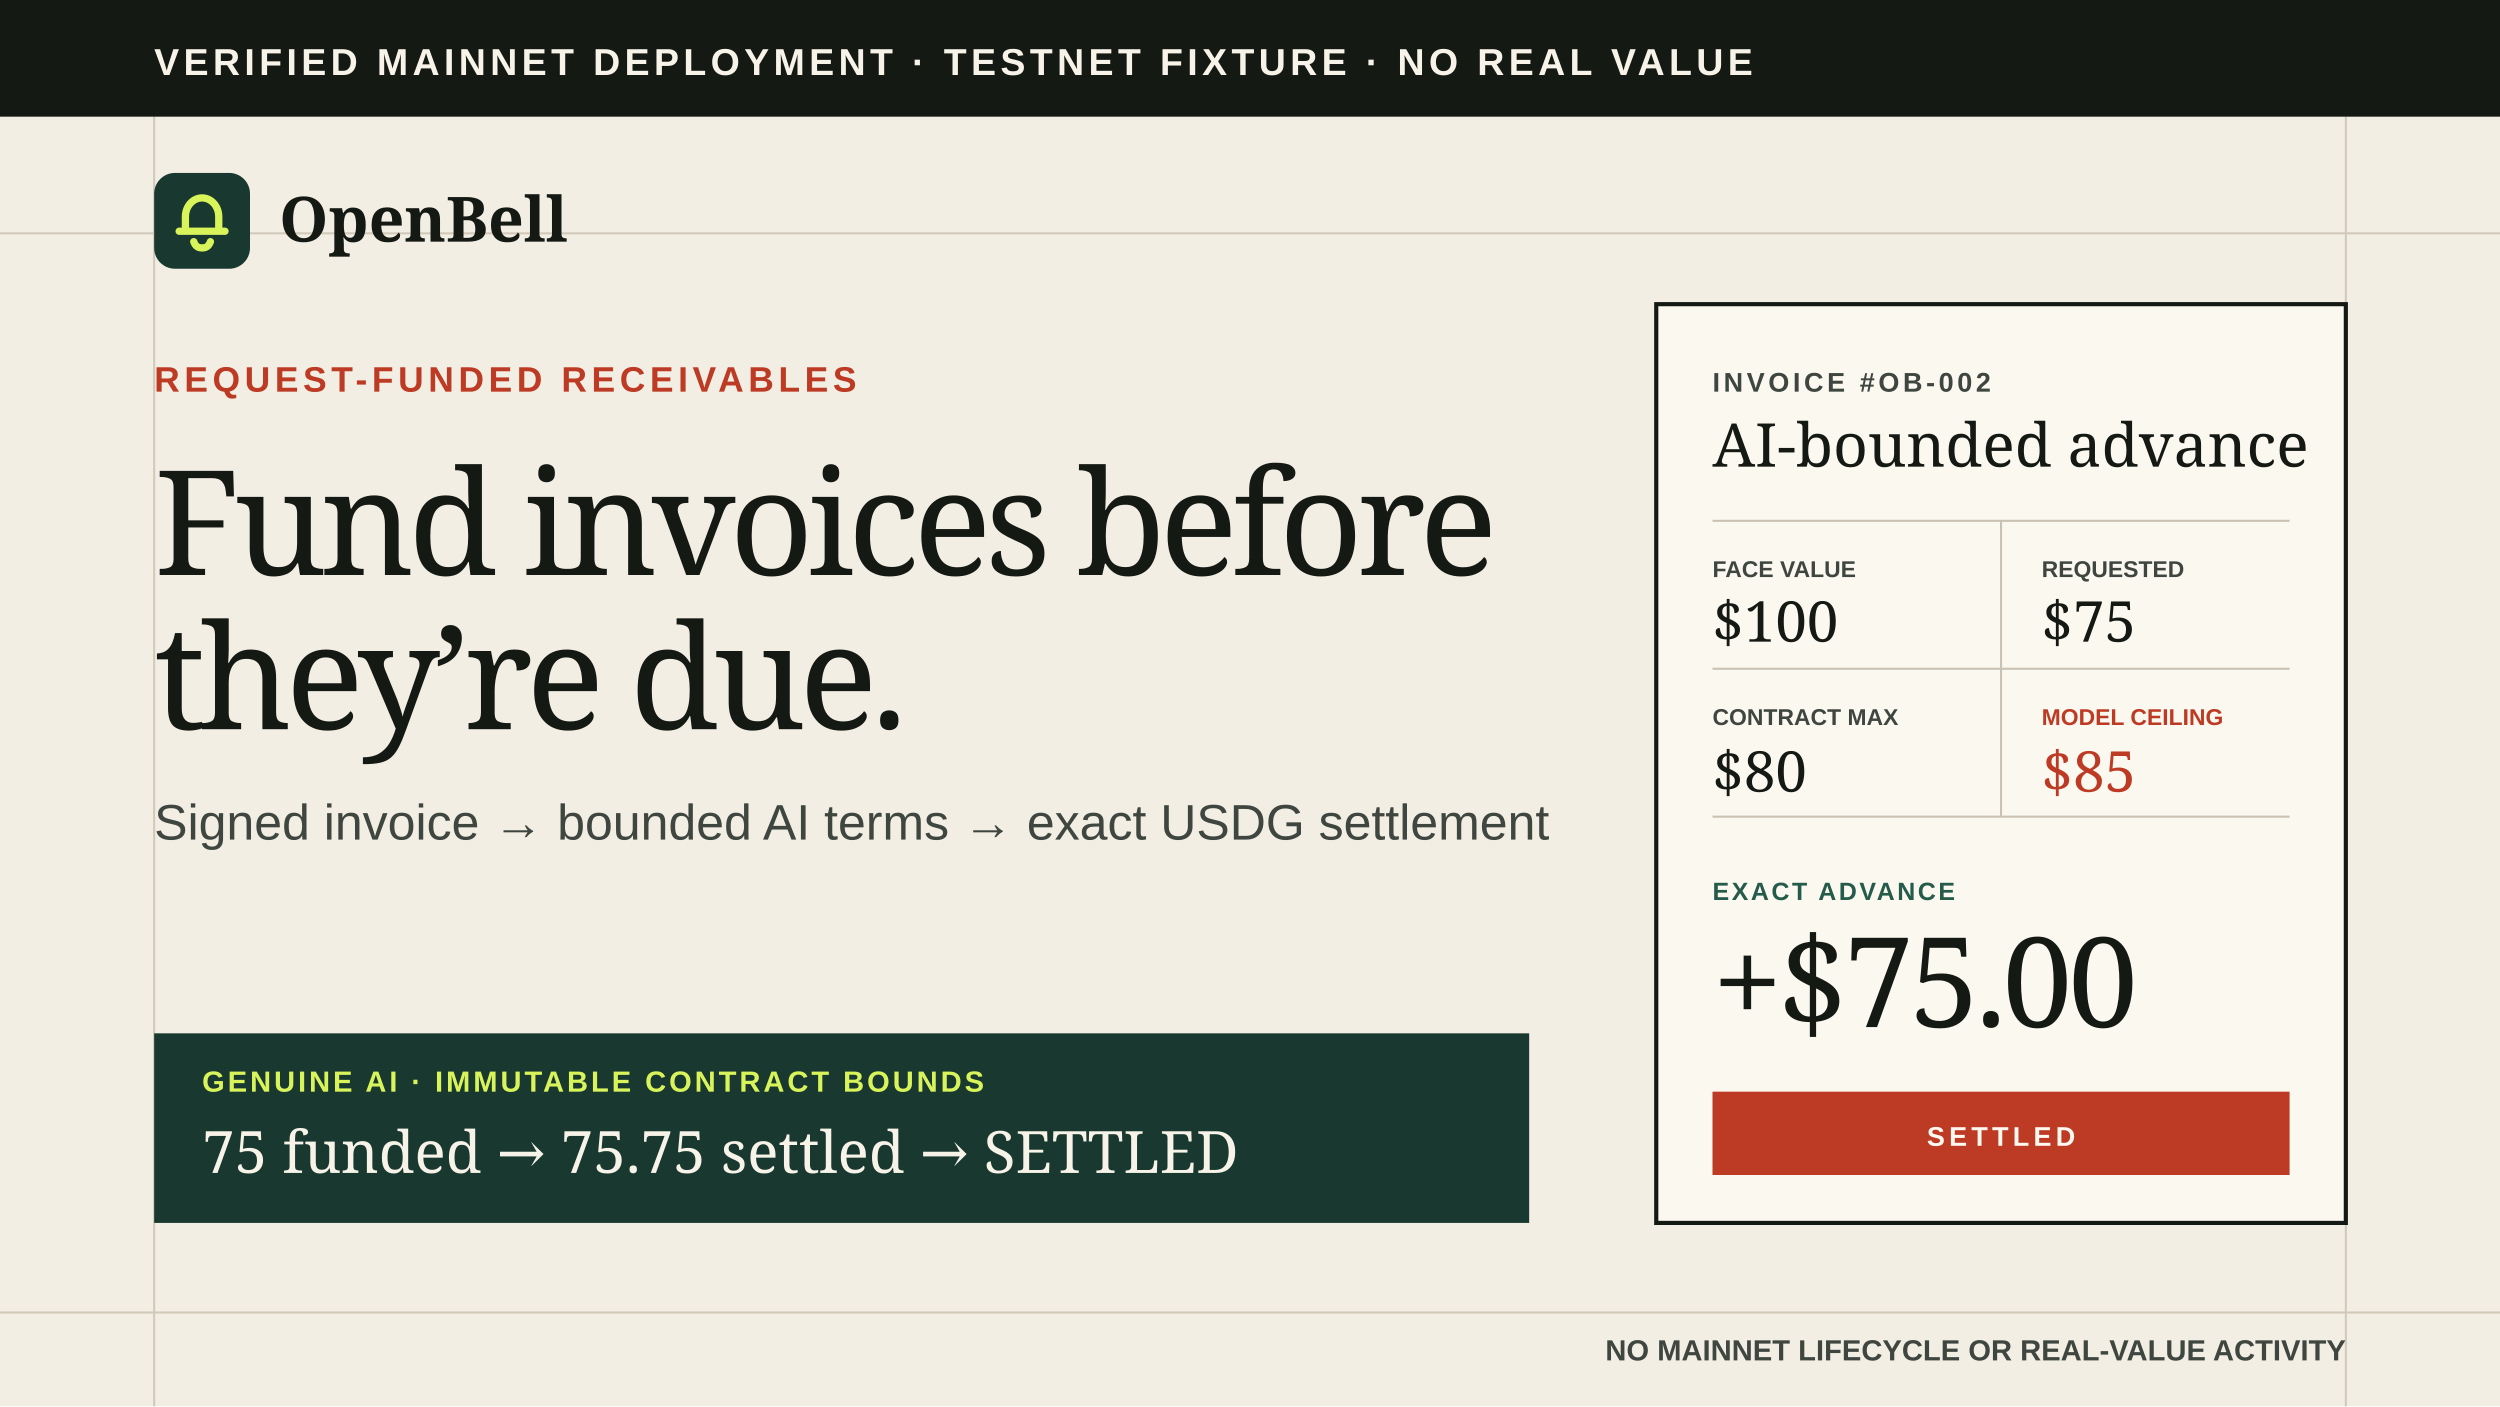
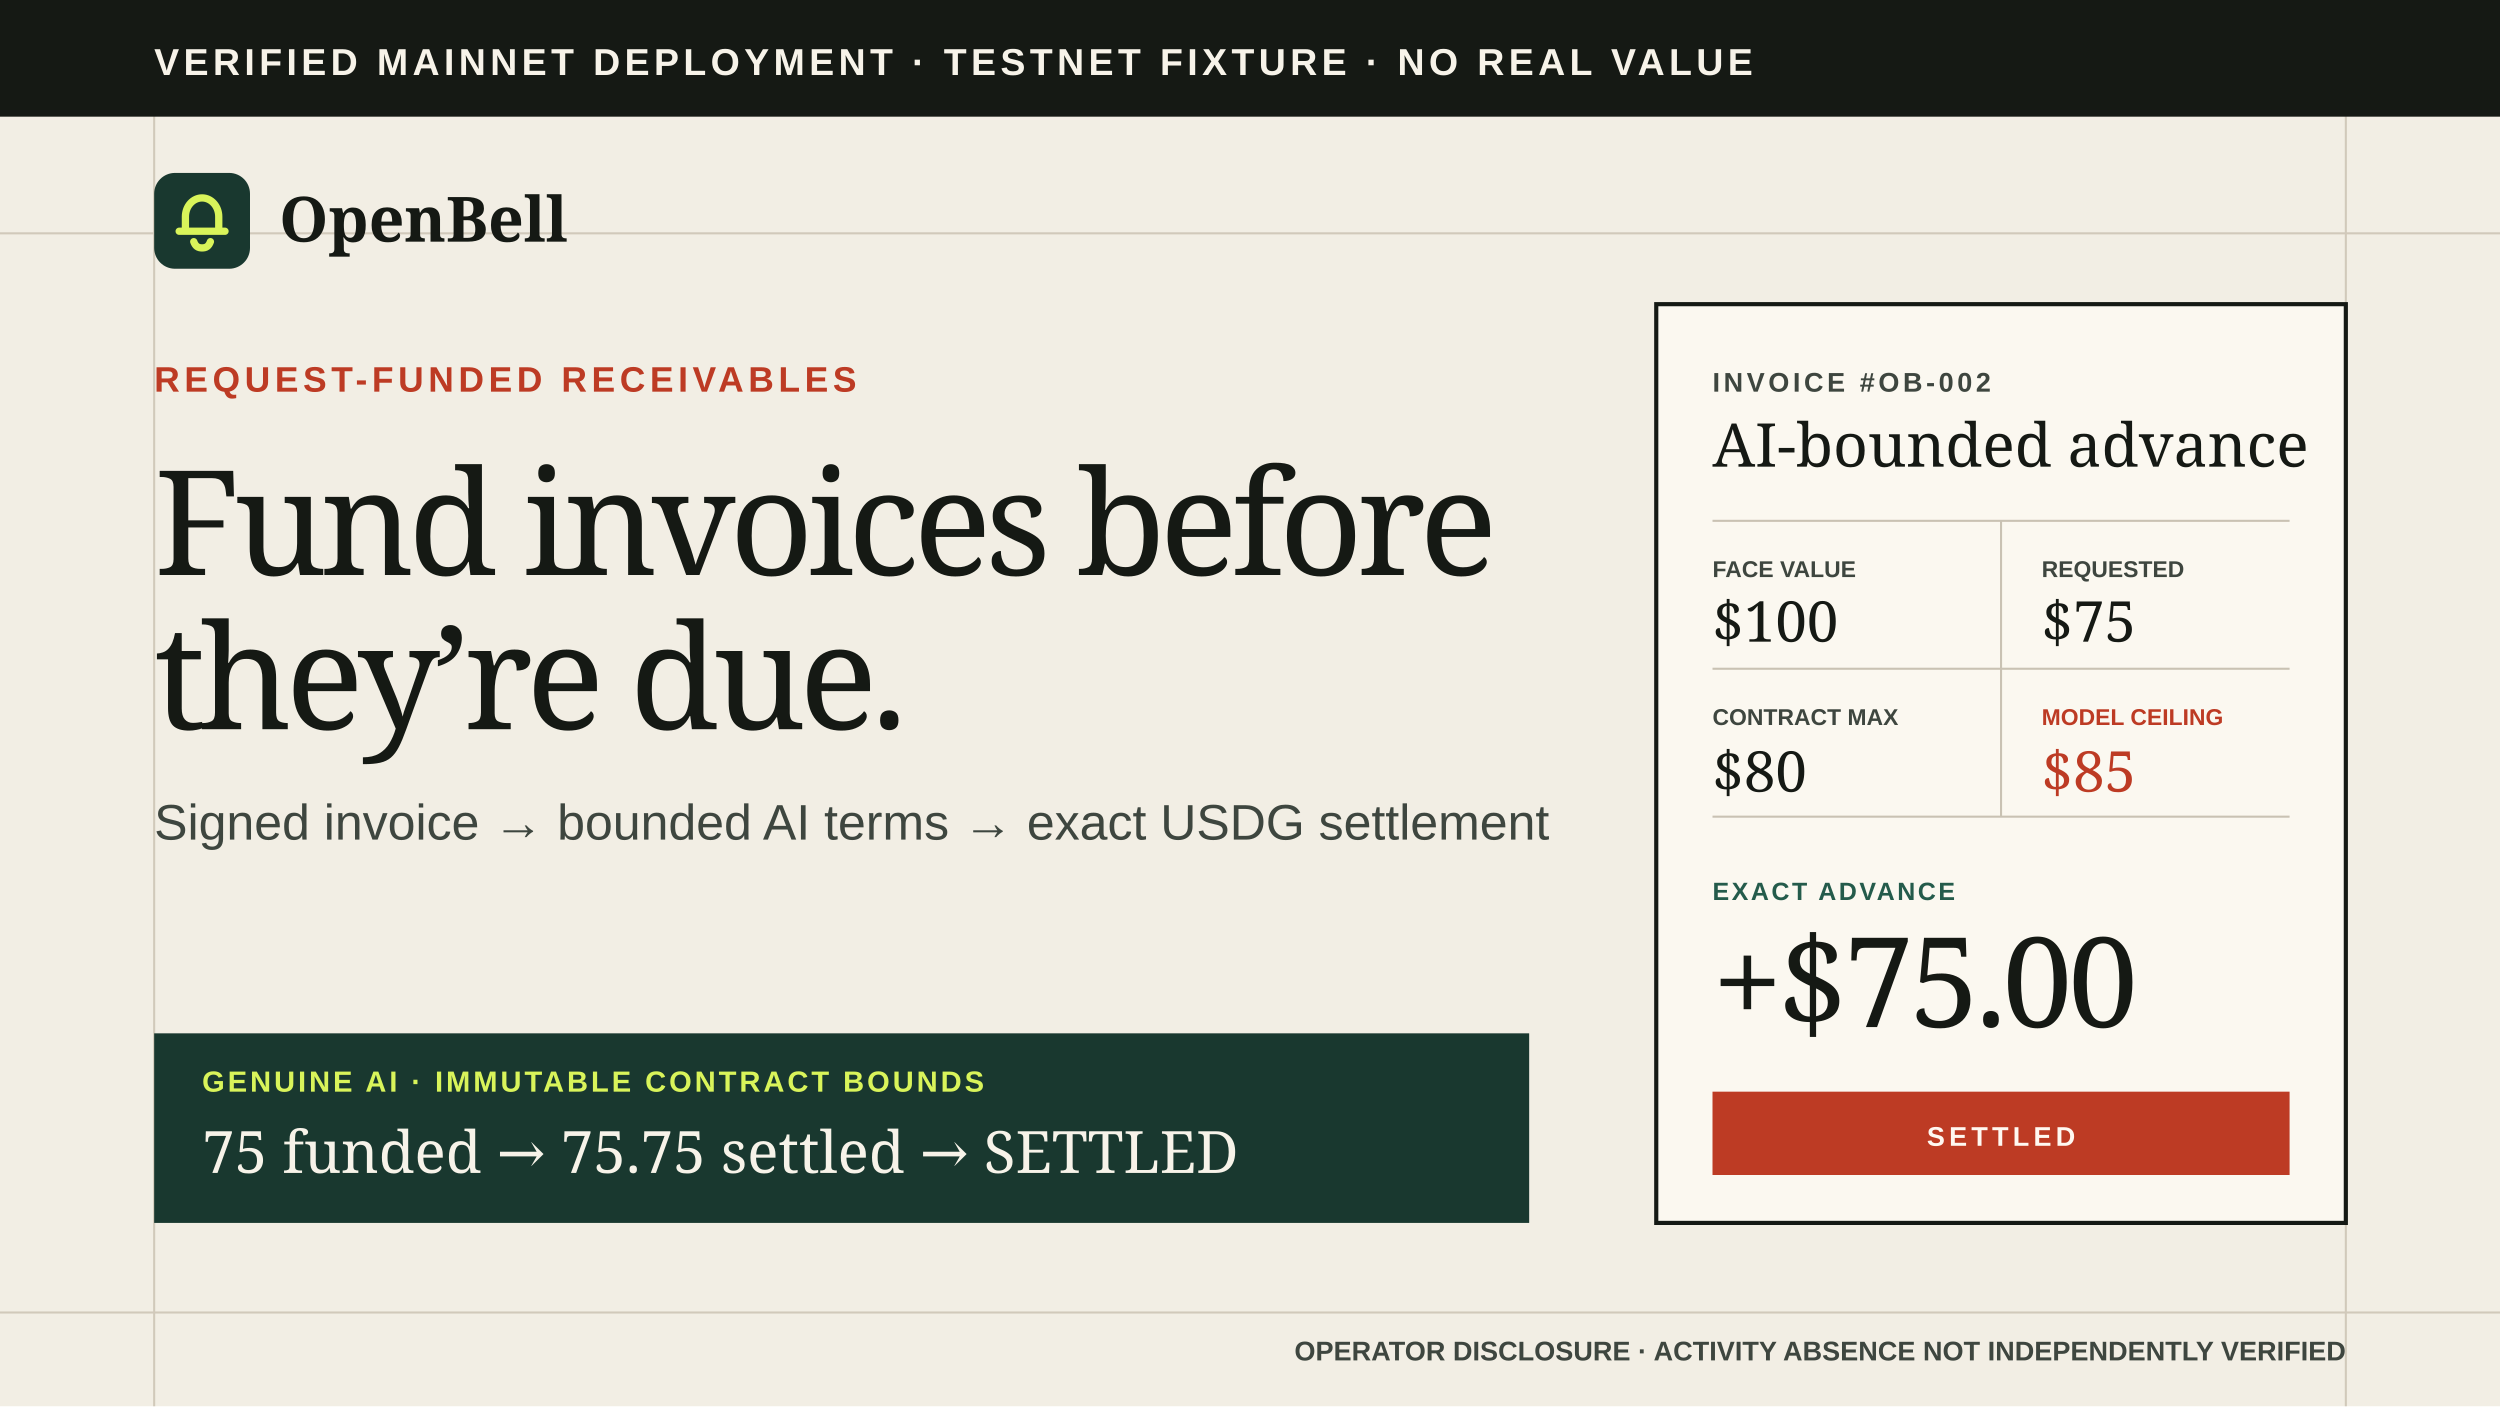
<svg xmlns="http://www.w3.org/2000/svg" width="1200" height="675" viewBox="0 0 1200 675" role="img" aria-labelledby="title desc">
  <rect width="1200" height="675" fill="#f2eee4" />
  <path d="M0 112H1200M0 630H1200M74 0V675M1126 0V675" stroke="#d1c9ba" stroke-width="1" />
  <rect width="1200" height="56" fill="#151914" />
  <text x="74" y="36" fill="#f7f3e9" font-family="Arial, sans-serif" font-size="18" font-weight="800" letter-spacing="2.1">VERIFIED MAINNET DEPLOYMENT · TESTNET FIXTURE · NO REAL VALUE</text>
  <g transform="translate(74 83)">
    <rect width="46" height="46" rx="10" fill="#19382f" />
    <path d="M12 28h22M15 28v-7c0-5 3.6-9 8-9s8 4 8 9v7M19 33c.8 2.2 2 3 4 3s3.2-.8 4-3" fill="none" stroke="#d9f45a" stroke-width="3.5" stroke-linecap="round" />
    <text x="60" y="33" fill="#151914" font-family="Georgia, serif" font-size="30" font-weight="700">OpenBell</text>
  </g>
  <g transform="translate(74 188)">
    <text fill="#bd3b24" font-family="Arial, sans-serif" font-size="17" font-weight="800" letter-spacing="2.2">REQUEST-FUNDED RECEIVABLES</text>
    <text y="88" fill="#151914" font-family="Georgia, serif" font-size="70" letter-spacing="-3">Fund invoices before</text>
    <text y="162" fill="#151914" font-family="Georgia, serif" font-size="70" letter-spacing="-3">they’re due.</text>
    <text y="215" fill="#3e463f" font-family="Arial, sans-serif" font-size="24">Signed invoice → bounded AI terms → exact USDG settlement</text>
  </g>
  <g transform="translate(74 496)">
    <rect width="660" height="91" fill="#19382f" />
    <text x="23" y="28" fill="#d9f45a" font-family="Arial, sans-serif" font-size="14" font-weight="800" letter-spacing="1.4">GENUINE AI · IMMUTABLE CONTRACT BOUNDS</text>
    <text x="23" y="67" fill="#f7f3e9" font-family="Georgia, serif" font-size="28">75 funded → 75.75 settled → SETTLED</text>
  </g>
  <g transform="translate(795 146)">
    <rect width="331" height="441" fill="#fbf8f0" stroke="#151914" stroke-width="2" />
    <text x="27" y="42" fill="#3e463f" font-family="Arial, sans-serif" font-size="13" font-weight="800" letter-spacing="1.7">INVOICE #OB-002</text>
    <text x="27" y="78" fill="#151914" font-family="Georgia, serif" font-size="29">AI-bounded advance</text>
    <path d="M27 104H304M165.5 104V246M27 175H304M27 246H304" stroke="#c9c2b3" />
    <text x="27" y="131" fill="#3e463f" font-family="Arial, sans-serif" font-size="11" font-weight="700">FACE VALUE</text>
    <text x="27" y="162" fill="#151914" font-family="Georgia, serif" font-size="27">$100</text>
    <text x="185" y="131" fill="#3e463f" font-family="Arial, sans-serif" font-size="11" font-weight="700">REQUESTED</text>
    <text x="185" y="162" fill="#151914" font-family="Georgia, serif" font-size="27">$75</text>
    <text x="27" y="202" fill="#3e463f" font-family="Arial, sans-serif" font-size="11" font-weight="700">CONTRACT MAX</text>
    <text x="27" y="234" fill="#151914" font-family="Georgia, serif" font-size="27">$80</text>
    <text x="185" y="202" fill="#bd3b24" font-family="Arial, sans-serif" font-size="11" font-weight="800">MODEL CEILING</text>
    <text x="185" y="234" fill="#bd3b24" font-family="Georgia, serif" font-size="27">$85</text>
    <text x="27" y="286" fill="#245b4b" font-family="Arial, sans-serif" font-size="12" font-weight="800" letter-spacing="1.2">EXACT ADVANCE</text>
    <text x="27" y="347" fill="#151914" font-family="Georgia, serif" font-size="60" letter-spacing="-2">+$75.00</text>
    <rect x="27" y="378" width="277" height="40" fill="#bd3b24" />
    <text x="165.5" y="404" text-anchor="middle" fill="#fff8f1" font-family="Arial, sans-serif" font-size="13" font-weight="900" letter-spacing="2">SETTLED</text>
  </g>
-   <text x="1126" y="653" text-anchor="end" fill="#3e463f" font-family="Arial, sans-serif" font-size="14" font-weight="700">NO MAINNET LIFECYCLE OR REAL-VALUE ACTIVITY</text>
+   <text x="1126" y="653" text-anchor="end" fill="#3e463f" font-family="Arial, sans-serif" font-size="13" font-weight="700">OPERATOR DISCLOSURE · ACTIVITY ABSENCE NOT INDEPENDENTLY VERIFIED</text>
</svg>
